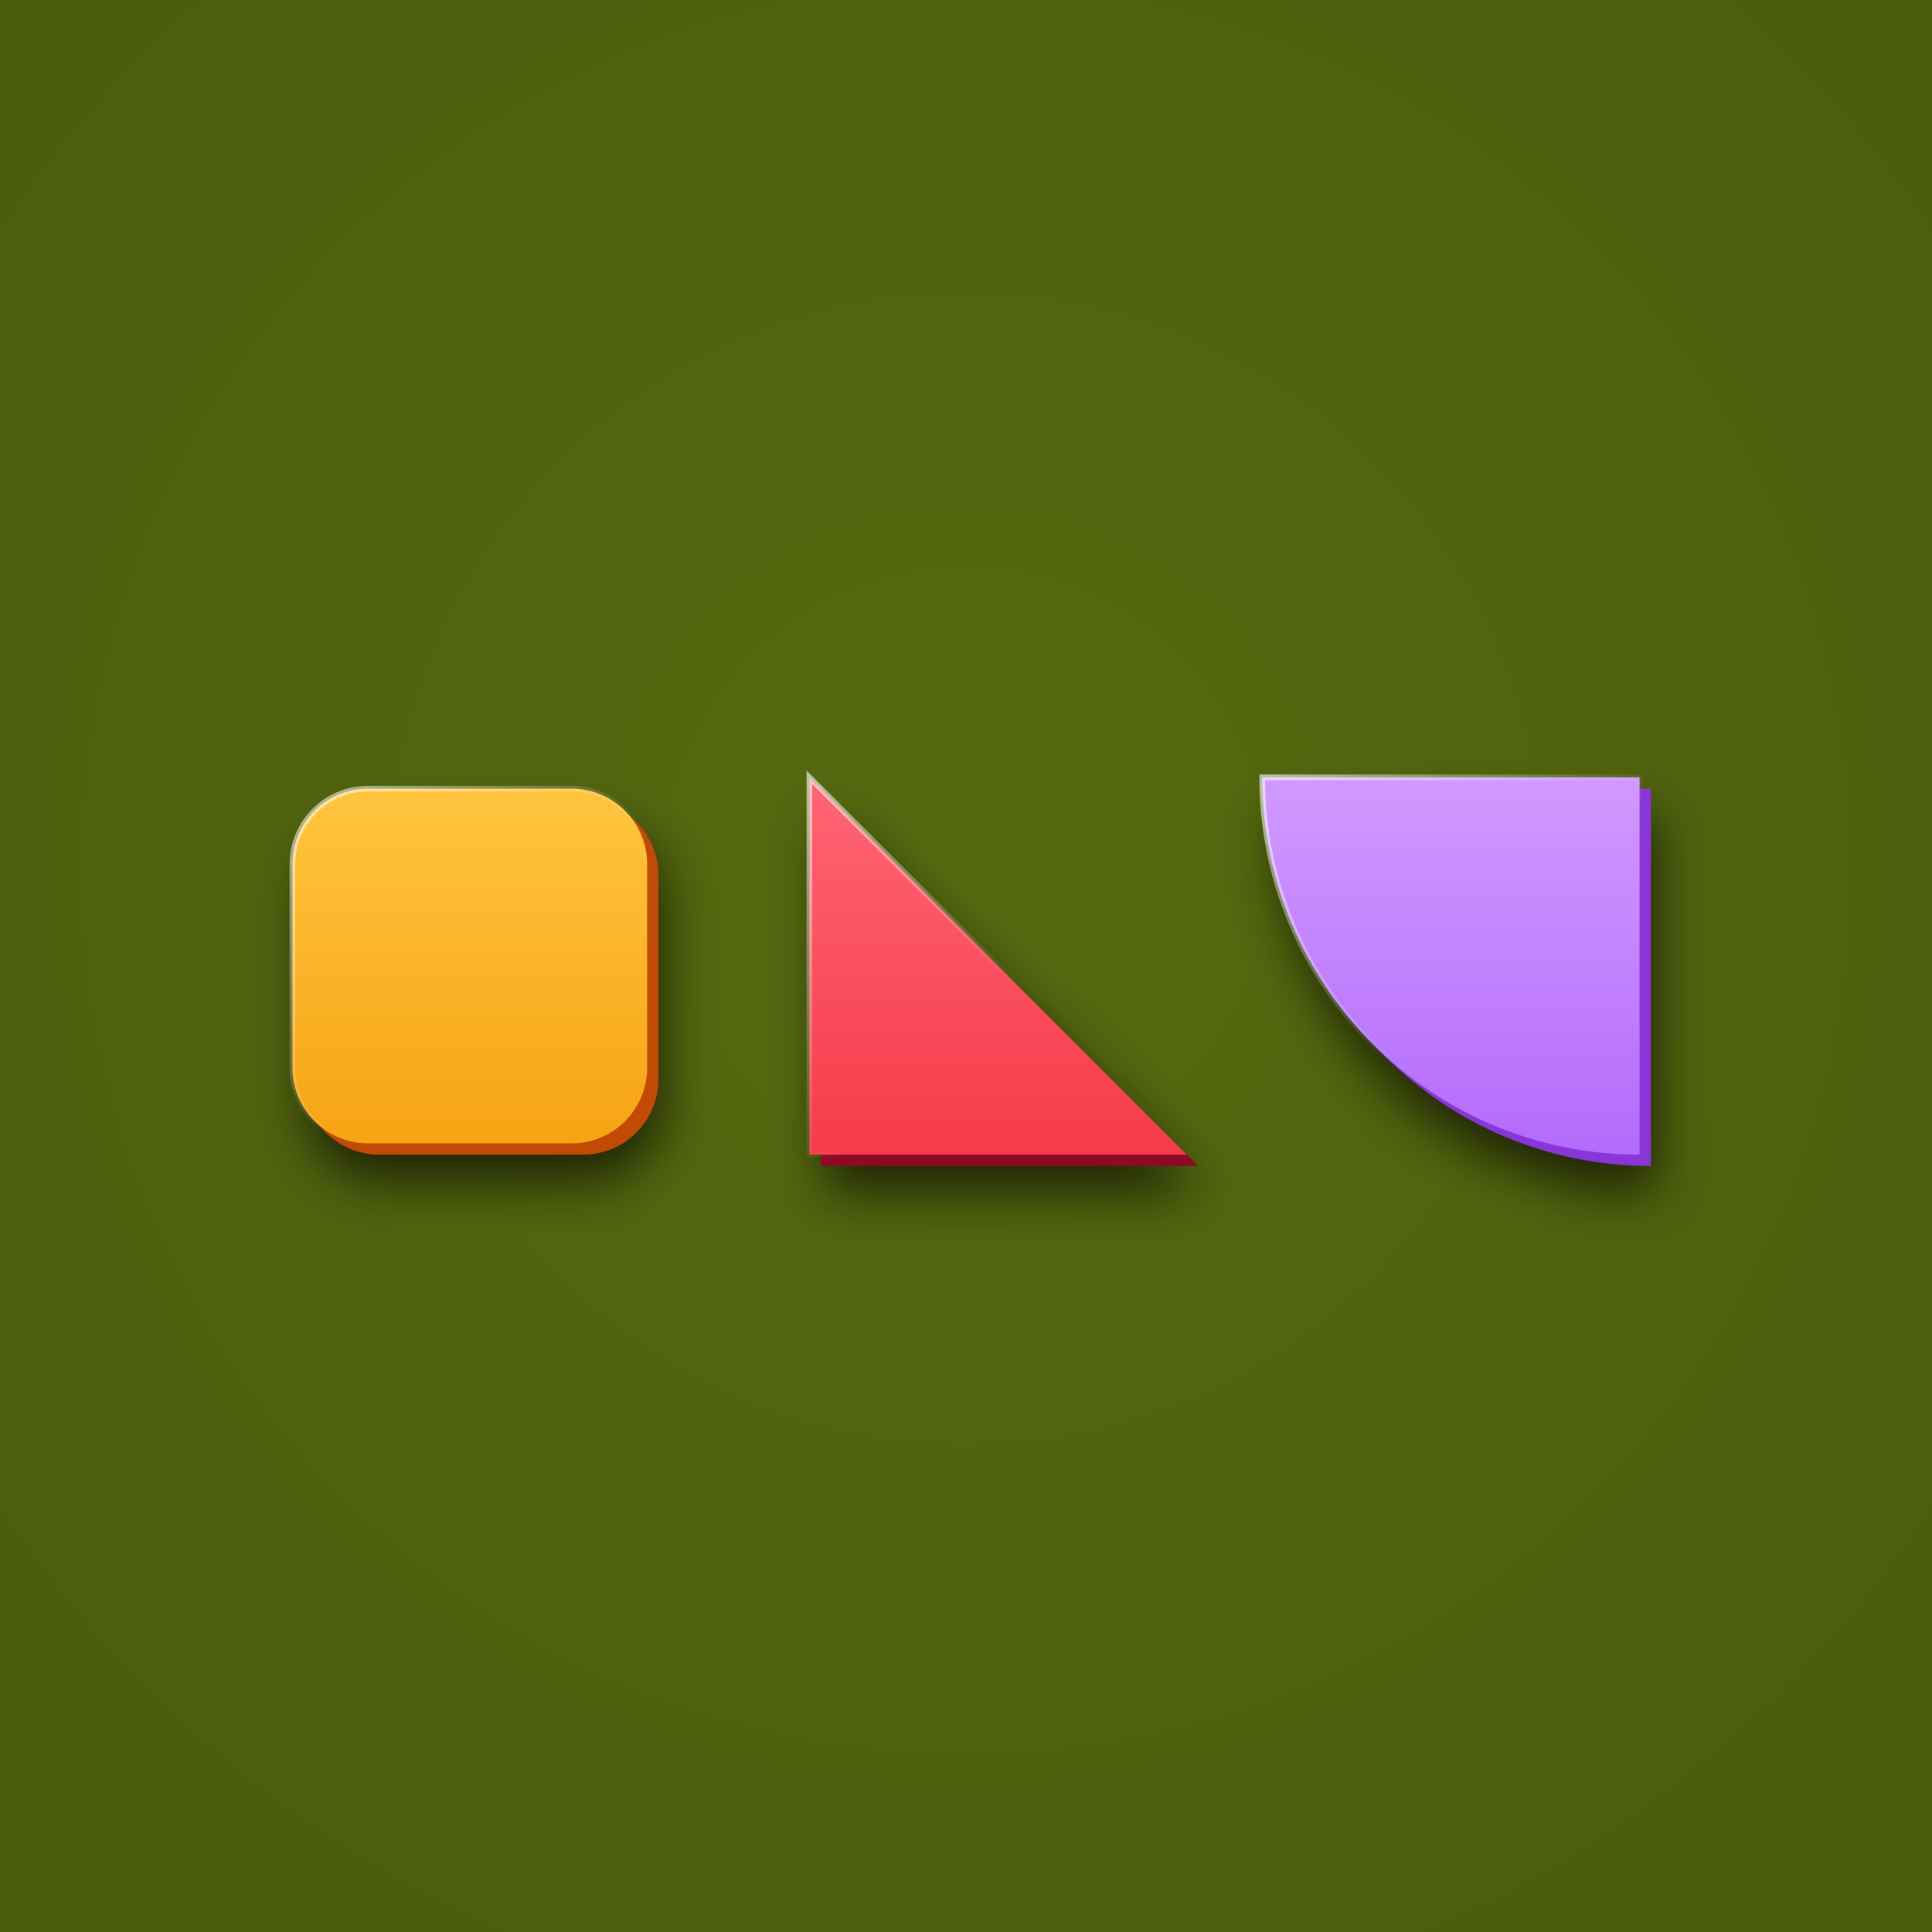
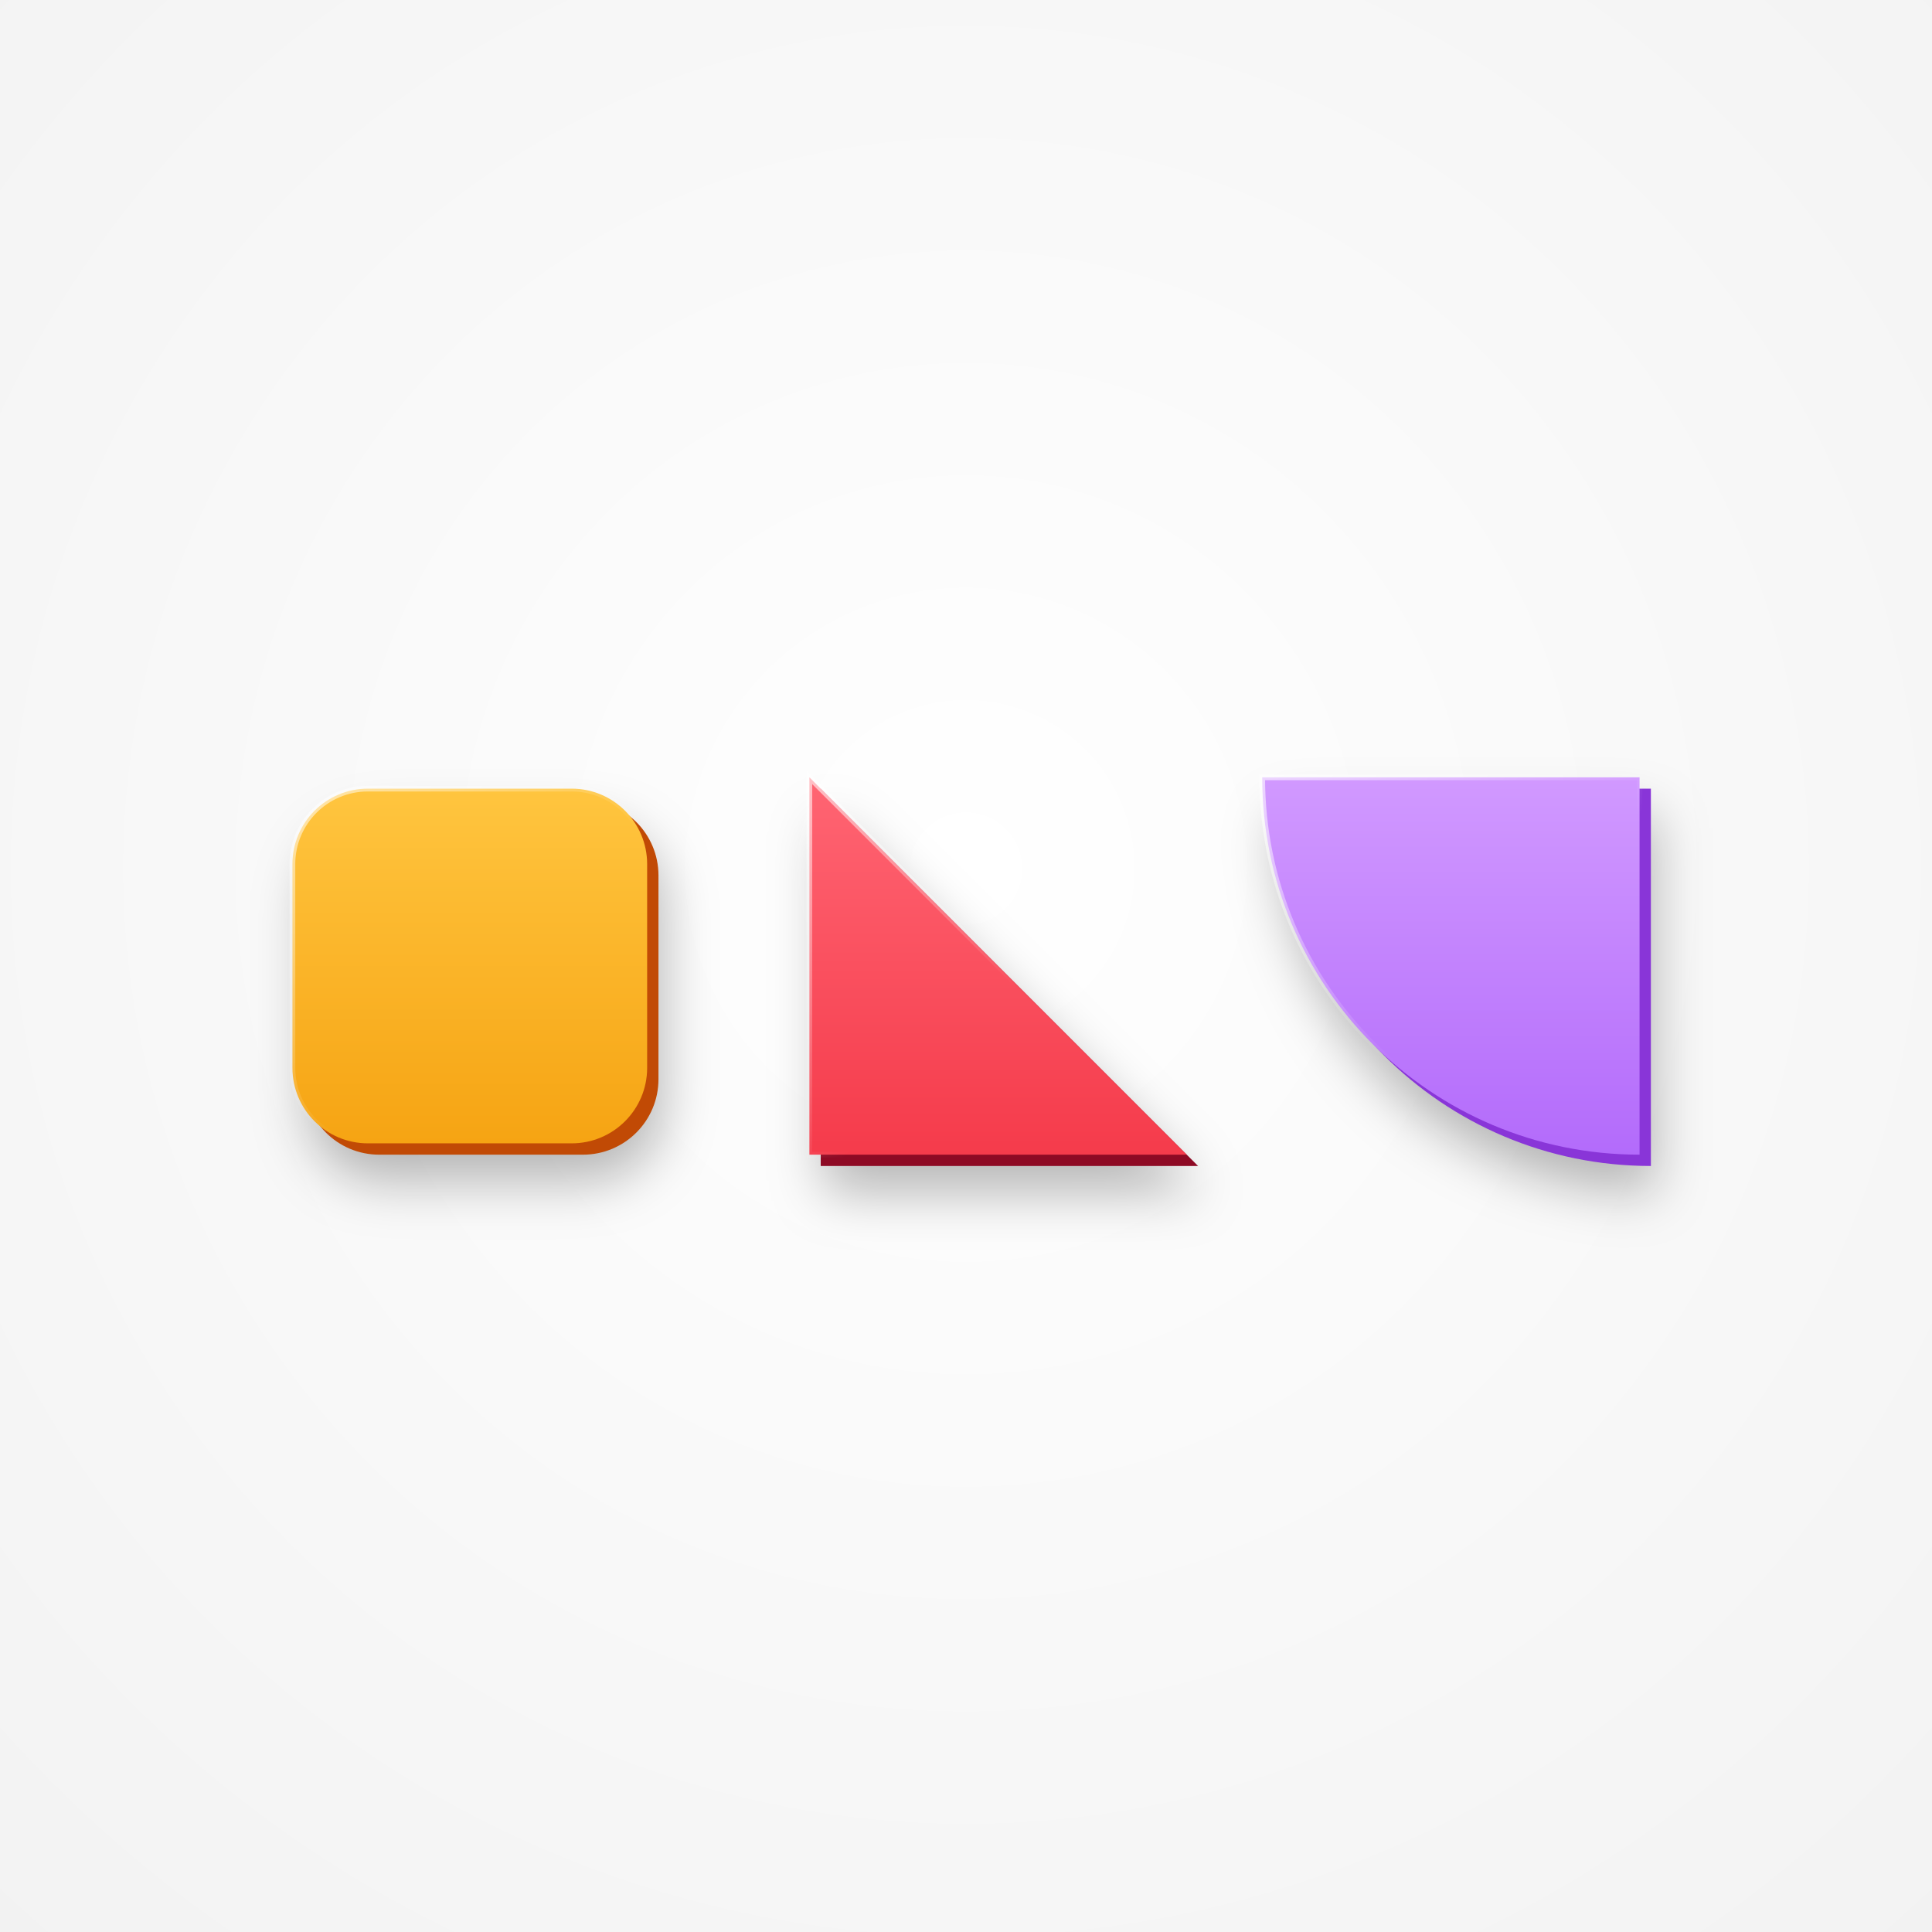
<svg xmlns="http://www.w3.org/2000/svg" viewBox="0 0 512 512" width="512" height="512">
  <defs>
    <radialGradient id="fondo" cx="50%" cy="45%" r="75%">
-       <stop offset="0" stop-color="#56690f" />
-       <stop offset="1" stop-color="#4a5b0c" />
+       <stop offset="0" stop-color="#ffffff" />
+       <stop offset="1" stop-color="#f2f2f2" />
    </radialGradient>
    <linearGradient id="naranja" x1="0" y1="0" x2="0" y2="1">
      <stop offset="0" stop-color="#ffc53f" />
      <stop offset="1" stop-color="#f6a413" />
    </linearGradient>
    <linearGradient id="rojo" x1="0" y1="0" x2="0" y2="1">
      <stop offset="0" stop-color="#ff6573" />
      <stop offset="1" stop-color="#f53b4b" />
    </linearGradient>
    <linearGradient id="morado" x1="0" y1="0" x2="0" y2="1">
      <stop offset="0" stop-color="#d199ff" />
      <stop offset="1" stop-color="#b36bfb" />
    </linearGradient>
    <linearGradient id="brillo" x1="0" y1="0" x2="1" y2="1">
      <stop offset="0" stop-color="#fff" stop-opacity=".6" />
      <stop offset=".55" stop-color="#fff" stop-opacity="0" />
    </linearGradient>
    <filter id="sombra" x="-30%" y="-40%" width="160%" height="220%">
      <feGaussianBlur in="SourceAlpha" stdDeviation="7" />
      <feOffset dx="1" dy="7" result="desplazada" />
-       <feFlood flood-color="#000" flood-opacity=".65" />
+       <feFlood flood-color="#000" flood-opacity=".28" />
      <feComposite in2="desplazada" operator="in" />
    </filter>
  </defs>
  <rect width="512" height="512" fill="url(#fondo)" />
  <g transform="translate(77.5 206)">
    <g filter="url(#sombra)" transform="translate(3 3)">
      <rect y="3" width="94" height="94" rx="20" />
      <path d="M137 0V100H237Z" />
      <path d="M257 0H357V100A100 100 0 0 1 257 0Z" />
    </g>
    <g transform="translate(3 3)">
      <rect y="3" width="94" height="94" rx="20" fill="#c14a05" />
      <path d="M137 0V100H237Z" fill="#8e0a24" />
      <path d="M257 0H357V100A100 100 0 0 1 257 0Z" fill="#8935d8" />
    </g>
    <rect y="3" width="94" height="94" rx="20" fill="url(#naranja)" />
    <path d="M137 0V100H237Z" fill="url(#rojo)" />
    <path d="M257 0H357V100A100 100 0 0 1 257 0Z" fill="url(#morado)" />
    <g fill="none" stroke="url(#brillo)" stroke-width="1.5">
      <rect y="3" width="94" height="94" rx="20" />
      <path d="M137 0V100H237Z" />
      <path d="M257 0H357V100A100 100 0 0 1 257 0Z" />
    </g>
  </g>
</svg>
